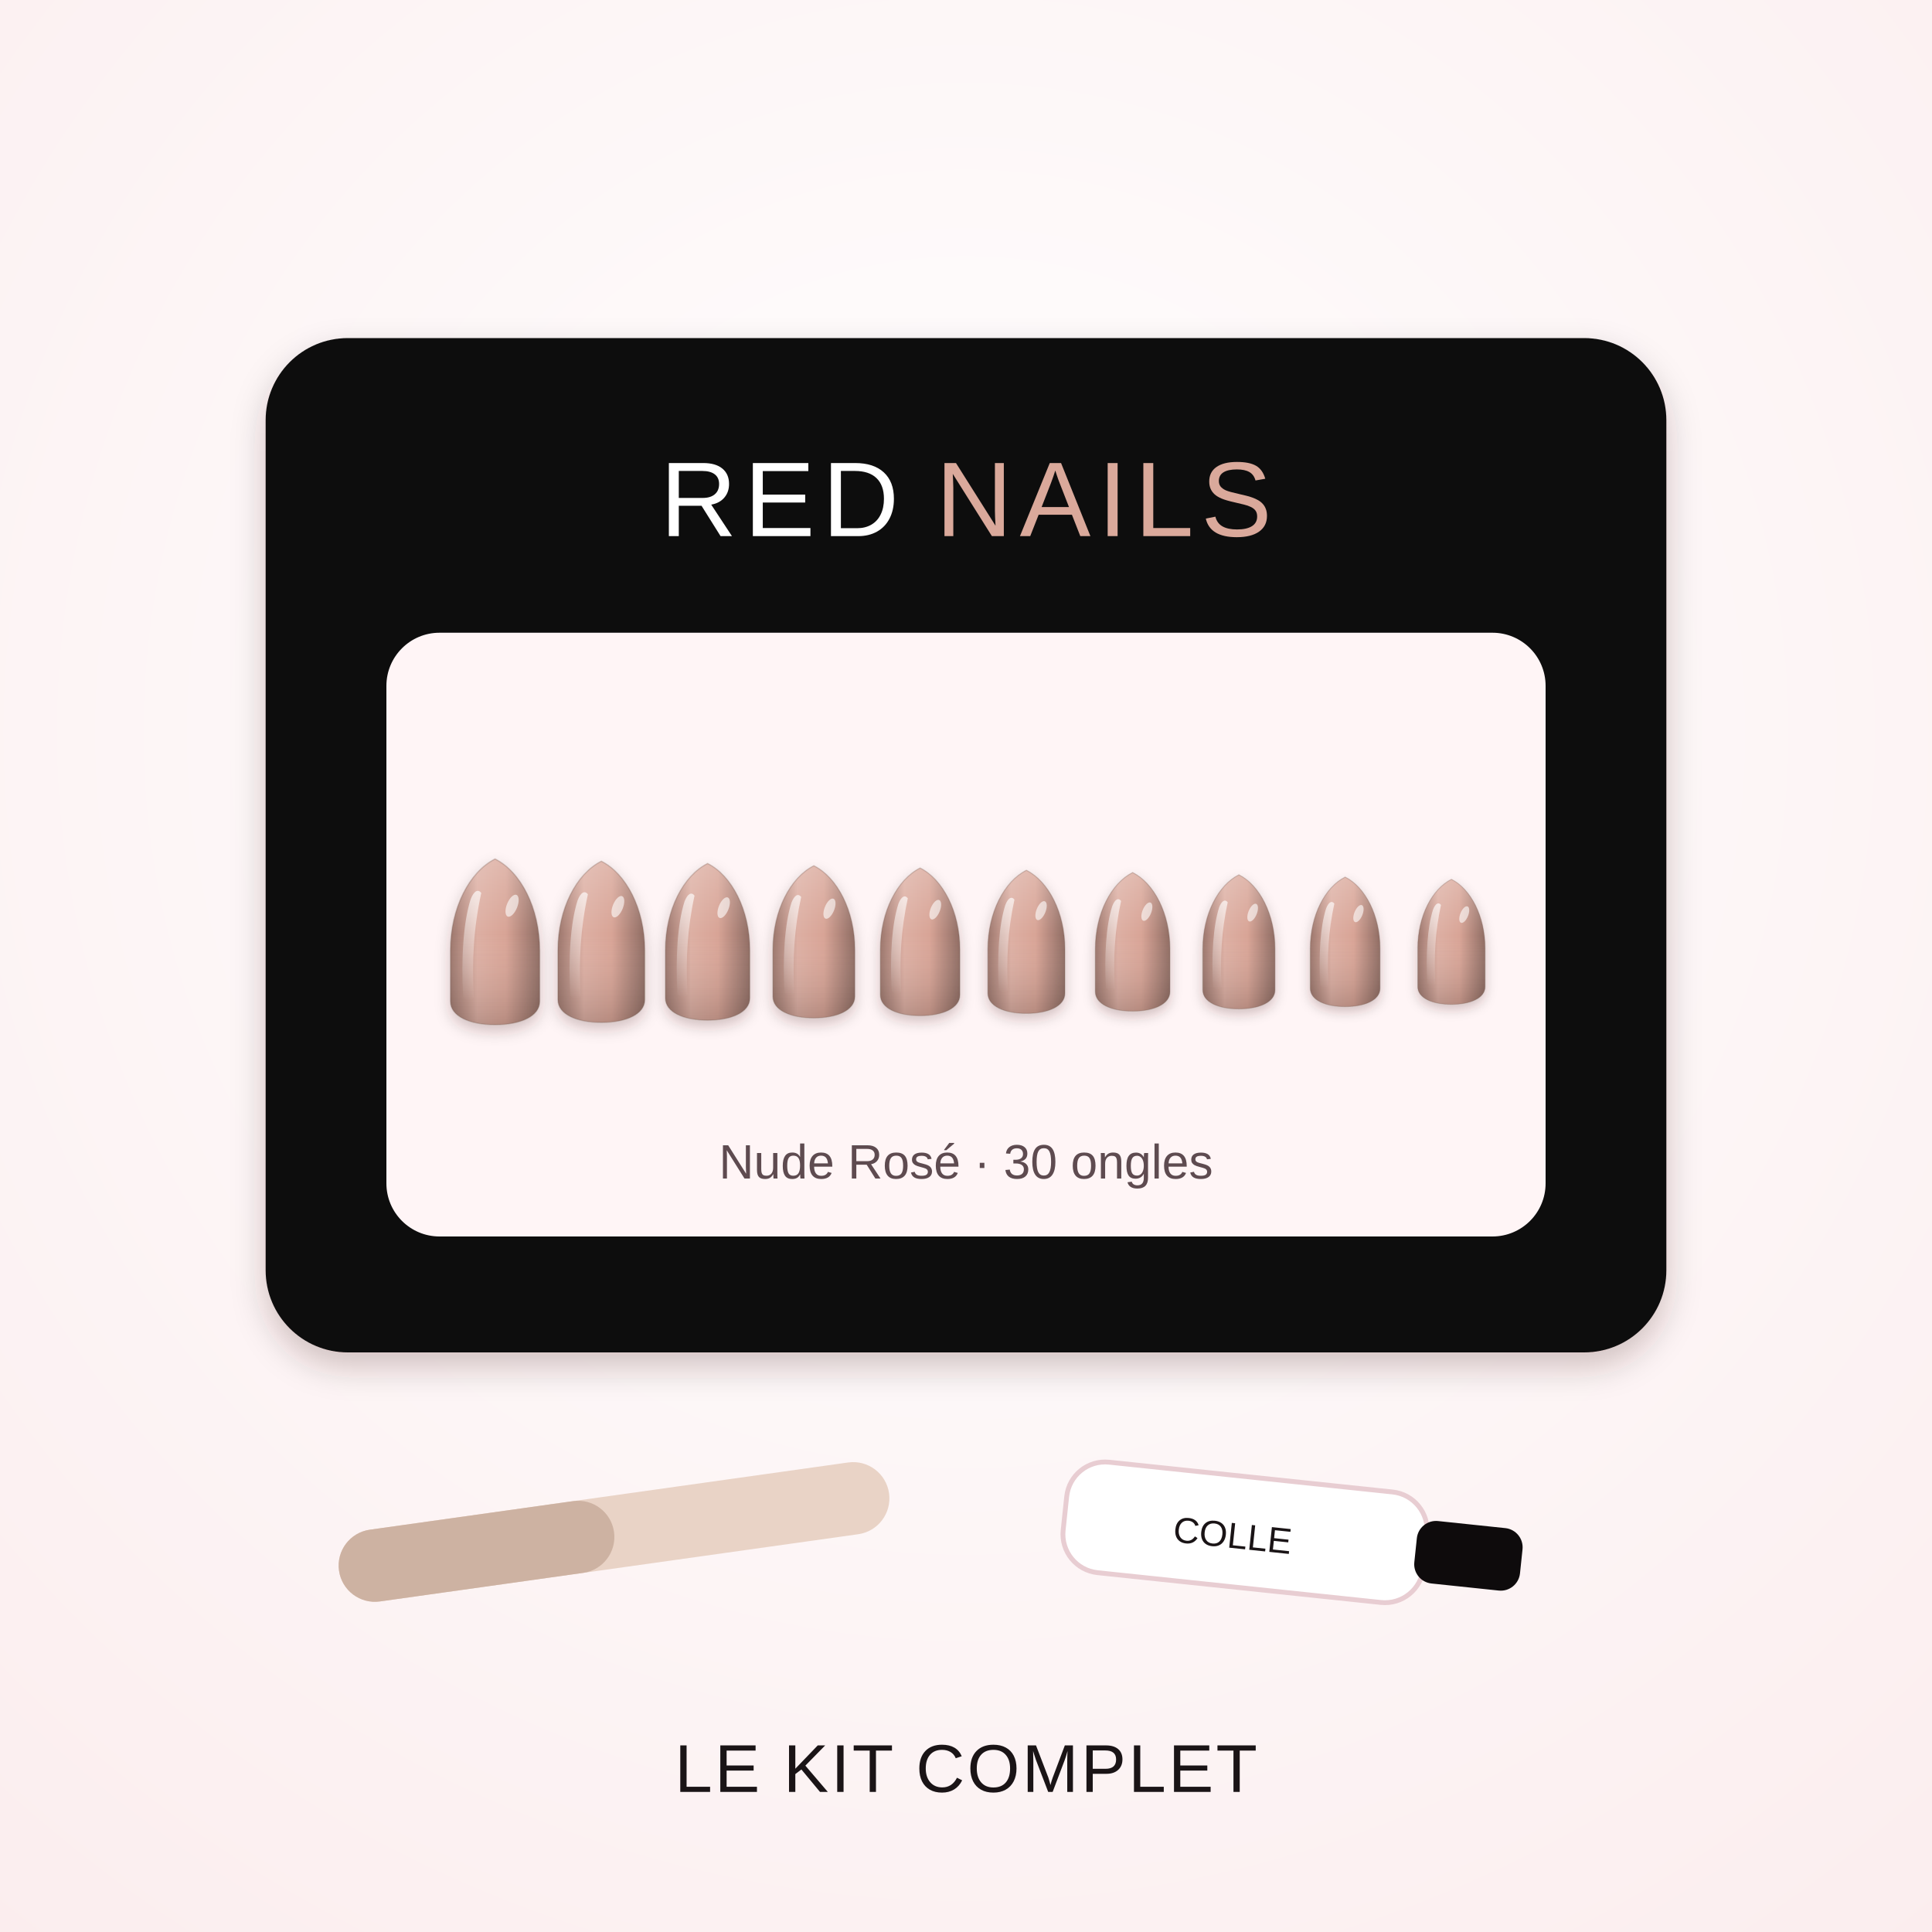
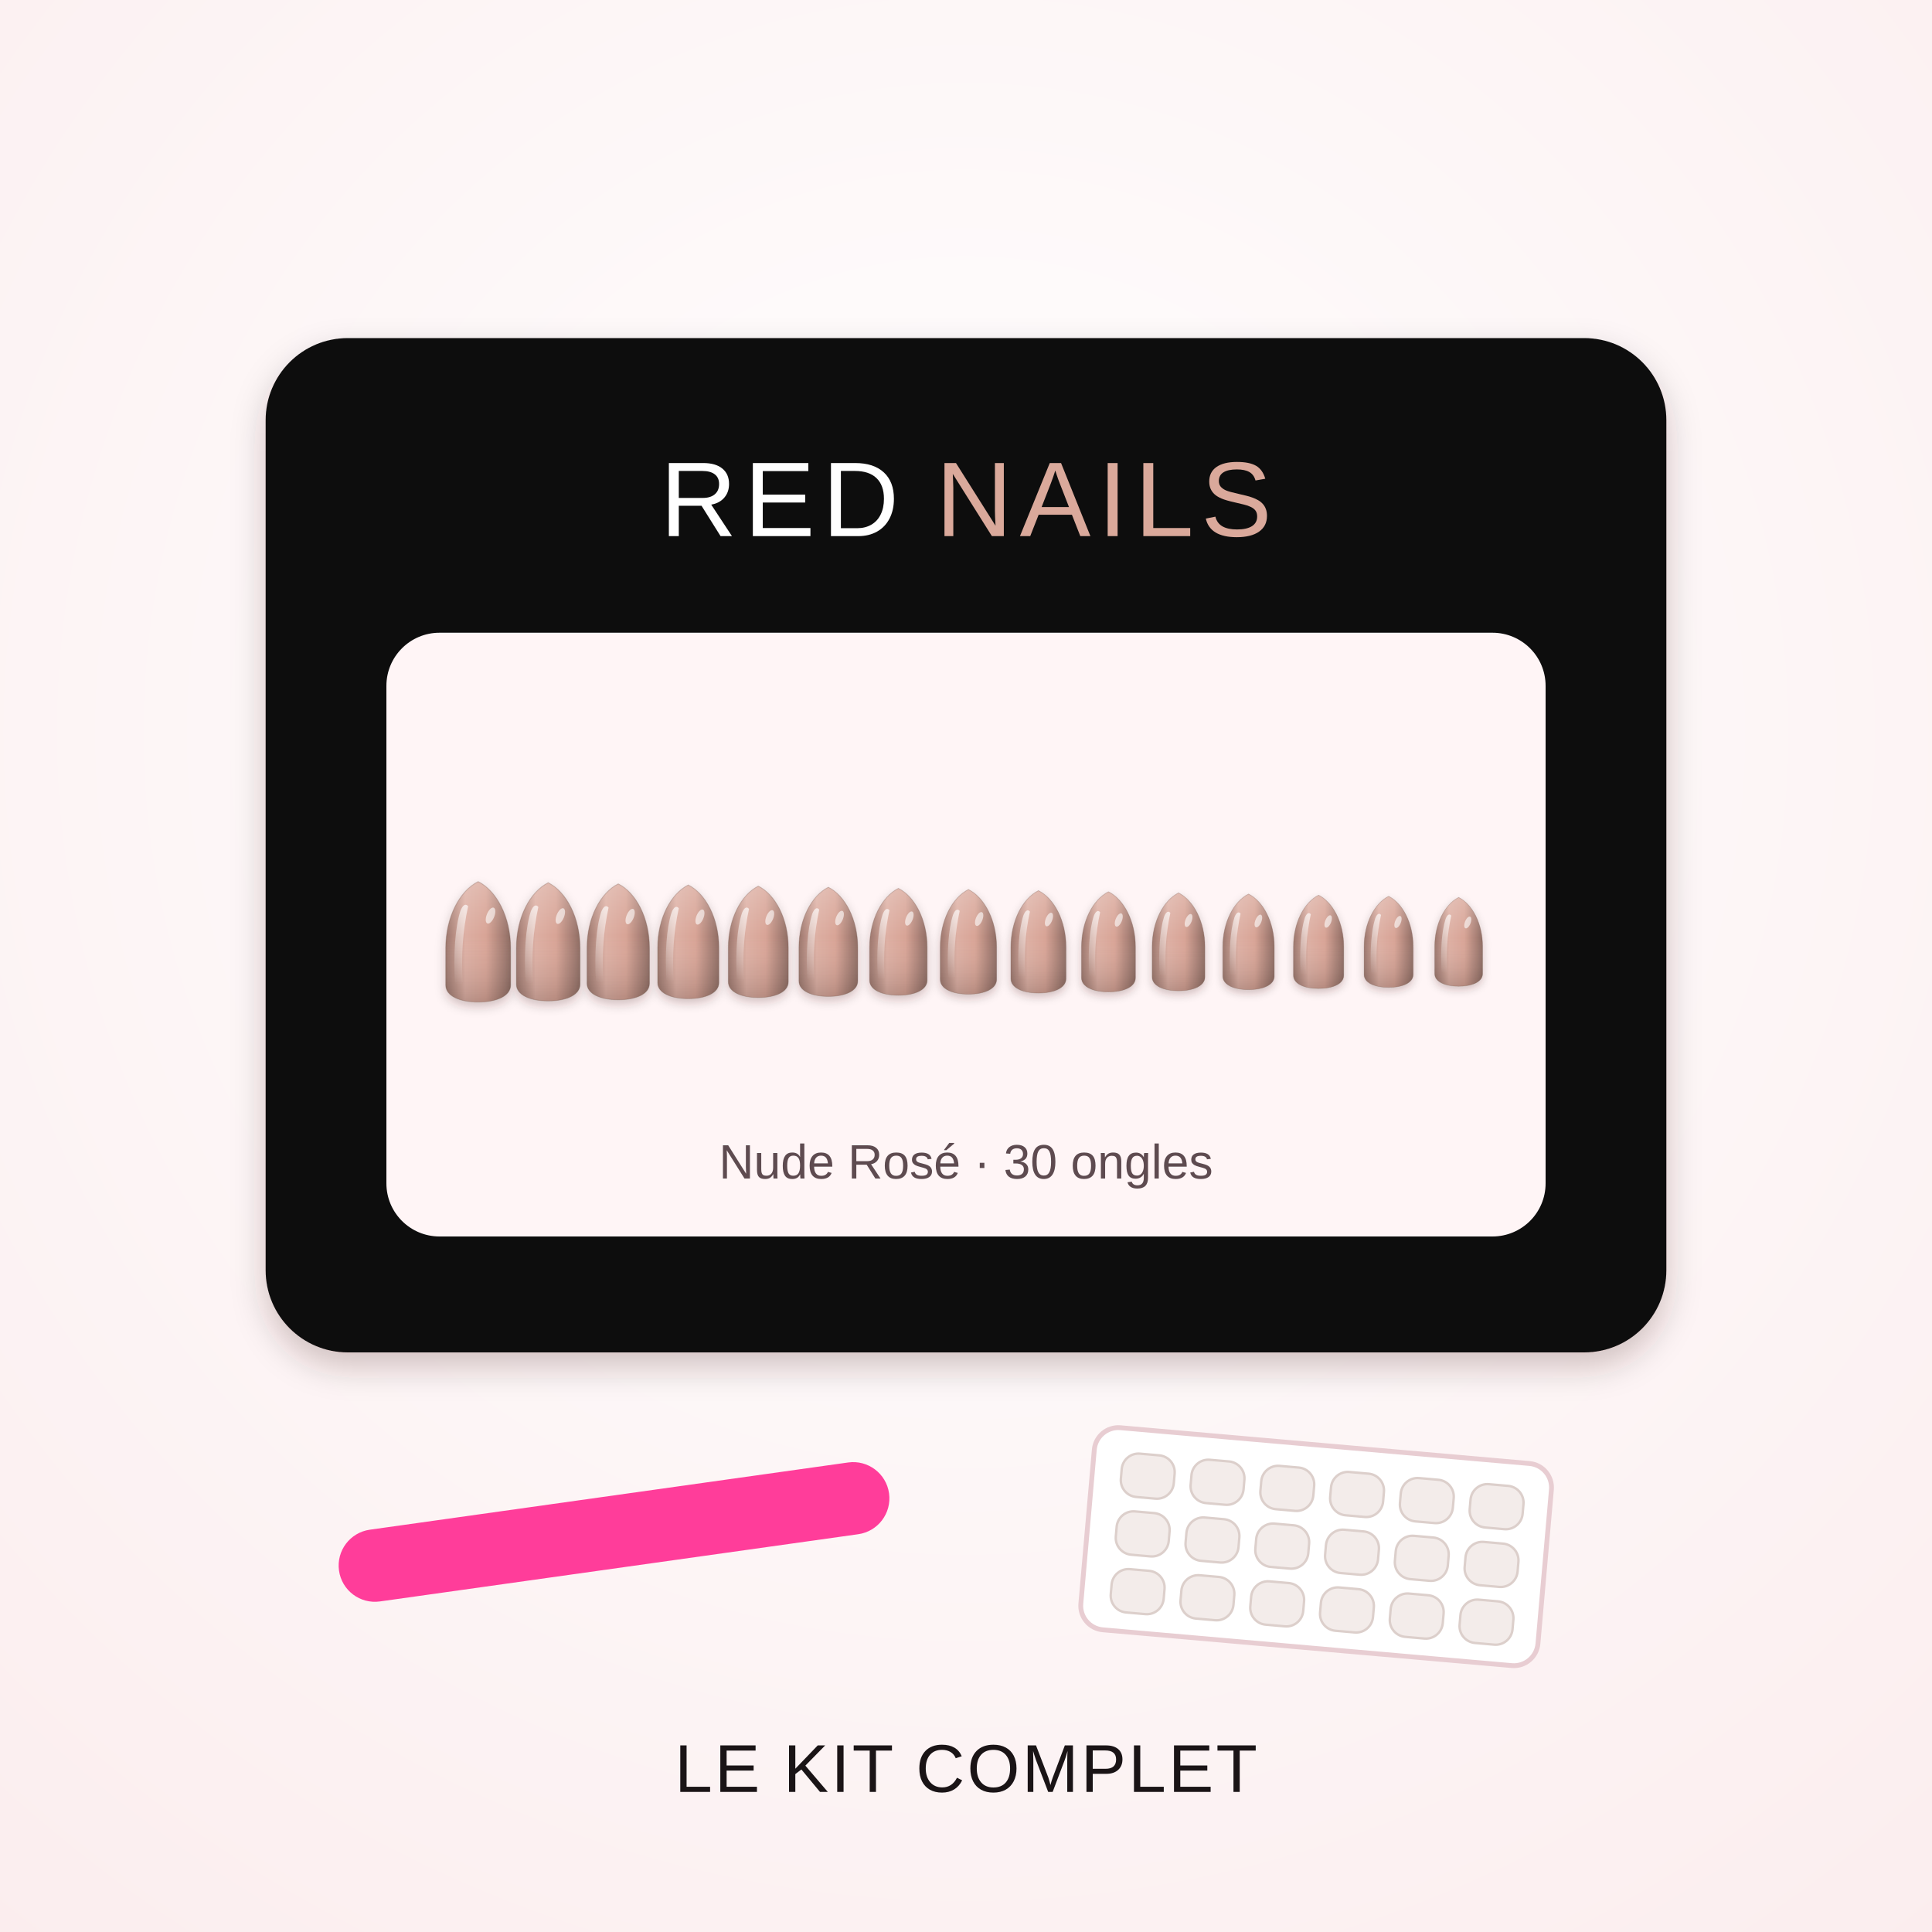
<svg xmlns="http://www.w3.org/2000/svg" viewBox="0 0 800 800" width="800" height="800" role="img" aria-label="Kit complet RED NAILS Nude Rosé">
  <defs>
    <linearGradient id="nb" x1="0" y1="0" x2="1" y2="0">
      <stop offset="0" stop-color="#9c766c" />
      <stop offset=".3" stop-color="#ddafa3" />
      <stop offset=".62" stop-color="#D8A496" />
      <stop offset="1" stop-color="#8f6c63" />
    </linearGradient>
    <linearGradient id="nv" x1="0" y1="0" x2="0" y2="1">
      <stop offset="0" stop-color="#fff" stop-opacity=".22" />
      <stop offset=".45" stop-color="#fff" stop-opacity="0" />
      <stop offset="1" stop-color="#000" stop-opacity=".16" />
    </linearGradient>
    <linearGradient id="hl" x1="0" y1="0" x2="0" y2="1">
      <stop offset="0" stop-color="#fff" stop-opacity=".95" />
      <stop offset="1" stop-color="#fff" stop-opacity="0" />
    </linearGradient>
    <linearGradient id="tip" x1="0" y1="0" x2="0" y2="1">
      <stop offset="0" stop-color="#F4F0EE" />
      <stop offset=".5" stop-color="#ffffff" />
      <stop offset="1" stop-color="#EDE6E3" />
    </linearGradient>
    <linearGradient id="skin" x1="0" y1="0" x2="1" y2="0">
      <stop offset="0" stop-color="#D9A383" />
      <stop offset=".45" stop-color="#F0C8AE" />
      <stop offset="1" stop-color="#D49C7C" />
    </linearGradient>
    <radialGradient id="bg" cx=".5" cy=".38" r=".8">
      <stop offset="0" stop-color="#FFFFFF" />
      <stop offset="1" stop-color="#fbedee" />
    </radialGradient>
    <filter id="sh" x="-30%" y="-30%" width="160%" height="160%">
      <feDropShadow dx="0" dy="6" stdDeviation="7" flood-color="#3A0A14" flood-opacity=".22" />
    </filter>
  </defs>
  <rect width="800" height="800" fill="url(#bg)" />
  <rect x="110" y="140" width="580" height="420" rx="34" fill="#0E0B0C" filter="url(#sh)" />
  <text x="400" y="222" text-anchor="middle" font-family="'Arial Black','Helvetica Neue',Arial,sans-serif" font-size="44" fill="#fff" letter-spacing="3">RED <tspan fill="#daa99b">NAILS</tspan>
  </text>
  <rect x="160" y="262" width="480" height="250" rx="22" fill="#FFF5F6" />
-   <g transform="translate(205 390) rotate(0) scale(0.44) translate(-50 -80)" filter="url(#sh)">
+   <g transform="translate(198 390) rotate(0) scale(0.32) translate(-50 -80)" filter="url(#sh)">
    <path d="M50 2 C74 14 92 48 92 88 L92 136 C92 150 74 158 50 158 C26 158 8 150 8 136 L8 88 C8 48 26 14 50 2Z" fill="url(#nb)" />
    <path d="M50 2 C74 14 92 48 92 88 L92 136 C92 150 74 158 50 158 C26 158 8 150 8 136 L8 88 C8 48 26 14 50 2Z" fill="url(#nv)" />
    <path d="M27 40 C20 62 18 96 20 132 C23 137 28 137 30 132 C28 98 30 66 37 34 C34 30 30 32 27 40Z" fill="url(#hl)" opacity=".7" />
    <ellipse cx="66" cy="46" rx="5" ry="11" transform="rotate(22 66 46)" fill="#fff" opacity=".6" />
    <path d="M50 2 C74 14 92 48 92 88 L92 136 C92 150 74 158 50 158 C26 158 8 150 8 136 L8 88 C8 48 26 14 50 2Z" fill="none" stroke="#775a53" stroke-opacity="0.3" stroke-width="1.2" />
  </g>
-   <g transform="translate(249 390) rotate(0) scale(0.428) translate(-50 -80)" filter="url(#sh)">
+   <g transform="translate(227 390) rotate(0) scale(0.314) translate(-50 -80)" filter="url(#sh)">
    <path d="M50 2 C74 14 92 48 92 88 L92 136 C92 150 74 158 50 158 C26 158 8 150 8 136 L8 88 C8 48 26 14 50 2Z" fill="url(#nb)" />
    <path d="M50 2 C74 14 92 48 92 88 L92 136 C92 150 74 158 50 158 C26 158 8 150 8 136 L8 88 C8 48 26 14 50 2Z" fill="url(#nv)" />
    <path d="M27 40 C20 62 18 96 20 132 C23 137 28 137 30 132 C28 98 30 66 37 34 C34 30 30 32 27 40Z" fill="url(#hl)" opacity=".7" />
    <ellipse cx="66" cy="46" rx="5" ry="11" transform="rotate(22 66 46)" fill="#fff" opacity=".6" />
    <path d="M50 2 C74 14 92 48 92 88 L92 136 C92 150 74 158 50 158 C26 158 8 150 8 136 L8 88 C8 48 26 14 50 2Z" fill="none" stroke="#775a53" stroke-opacity="0.3" stroke-width="1.2" />
  </g>
-   <g transform="translate(293 390) rotate(0) scale(0.416) translate(-50 -80)" filter="url(#sh)">
+   <g transform="translate(256 390) rotate(0) scale(0.308) translate(-50 -80)" filter="url(#sh)">
    <path d="M50 2 C74 14 92 48 92 88 L92 136 C92 150 74 158 50 158 C26 158 8 150 8 136 L8 88 C8 48 26 14 50 2Z" fill="url(#nb)" />
    <path d="M50 2 C74 14 92 48 92 88 L92 136 C92 150 74 158 50 158 C26 158 8 150 8 136 L8 88 C8 48 26 14 50 2Z" fill="url(#nv)" />
    <path d="M27 40 C20 62 18 96 20 132 C23 137 28 137 30 132 C28 98 30 66 37 34 C34 30 30 32 27 40Z" fill="url(#hl)" opacity=".7" />
    <ellipse cx="66" cy="46" rx="5" ry="11" transform="rotate(22 66 46)" fill="#fff" opacity=".6" />
    <path d="M50 2 C74 14 92 48 92 88 L92 136 C92 150 74 158 50 158 C26 158 8 150 8 136 L8 88 C8 48 26 14 50 2Z" fill="none" stroke="#775a53" stroke-opacity="0.3" stroke-width="1.2" />
  </g>
-   <g transform="translate(337 390) rotate(0) scale(0.404) translate(-50 -80)" filter="url(#sh)">
+   <g transform="translate(285 390) rotate(0) scale(0.302) translate(-50 -80)" filter="url(#sh)">
    <path d="M50 2 C74 14 92 48 92 88 L92 136 C92 150 74 158 50 158 C26 158 8 150 8 136 L8 88 C8 48 26 14 50 2Z" fill="url(#nb)" />
    <path d="M50 2 C74 14 92 48 92 88 L92 136 C92 150 74 158 50 158 C26 158 8 150 8 136 L8 88 C8 48 26 14 50 2Z" fill="url(#nv)" />
    <path d="M27 40 C20 62 18 96 20 132 C23 137 28 137 30 132 C28 98 30 66 37 34 C34 30 30 32 27 40Z" fill="url(#hl)" opacity=".7" />
    <ellipse cx="66" cy="46" rx="5" ry="11" transform="rotate(22 66 46)" fill="#fff" opacity=".6" />
    <path d="M50 2 C74 14 92 48 92 88 L92 136 C92 150 74 158 50 158 C26 158 8 150 8 136 L8 88 C8 48 26 14 50 2Z" fill="none" stroke="#775a53" stroke-opacity="0.3" stroke-width="1.2" />
  </g>
-   <g transform="translate(381 390) rotate(0) scale(0.392) translate(-50 -80)" filter="url(#sh)">
+   <g transform="translate(314 390) rotate(0) scale(0.296) translate(-50 -80)" filter="url(#sh)">
    <path d="M50 2 C74 14 92 48 92 88 L92 136 C92 150 74 158 50 158 C26 158 8 150 8 136 L8 88 C8 48 26 14 50 2Z" fill="url(#nb)" />
    <path d="M50 2 C74 14 92 48 92 88 L92 136 C92 150 74 158 50 158 C26 158 8 150 8 136 L8 88 C8 48 26 14 50 2Z" fill="url(#nv)" />
    <path d="M27 40 C20 62 18 96 20 132 C23 137 28 137 30 132 C28 98 30 66 37 34 C34 30 30 32 27 40Z" fill="url(#hl)" opacity=".7" />
    <ellipse cx="66" cy="46" rx="5" ry="11" transform="rotate(22 66 46)" fill="#fff" opacity=".6" />
    <path d="M50 2 C74 14 92 48 92 88 L92 136 C92 150 74 158 50 158 C26 158 8 150 8 136 L8 88 C8 48 26 14 50 2Z" fill="none" stroke="#775a53" stroke-opacity="0.3" stroke-width="1.2" />
  </g>
-   <g transform="translate(425 390) rotate(0) scale(0.38) translate(-50 -80)" filter="url(#sh)">
+   <g transform="translate(343 390) rotate(0) scale(0.29) translate(-50 -80)" filter="url(#sh)">
    <path d="M50 2 C74 14 92 48 92 88 L92 136 C92 150 74 158 50 158 C26 158 8 150 8 136 L8 88 C8 48 26 14 50 2Z" fill="url(#nb)" />
    <path d="M50 2 C74 14 92 48 92 88 L92 136 C92 150 74 158 50 158 C26 158 8 150 8 136 L8 88 C8 48 26 14 50 2Z" fill="url(#nv)" />
    <path d="M27 40 C20 62 18 96 20 132 C23 137 28 137 30 132 C28 98 30 66 37 34 C34 30 30 32 27 40Z" fill="url(#hl)" opacity=".7" />
    <ellipse cx="66" cy="46" rx="5" ry="11" transform="rotate(22 66 46)" fill="#fff" opacity=".6" />
    <path d="M50 2 C74 14 92 48 92 88 L92 136 C92 150 74 158 50 158 C26 158 8 150 8 136 L8 88 C8 48 26 14 50 2Z" fill="none" stroke="#775a53" stroke-opacity="0.3" stroke-width="1.2" />
  </g>
-   <g transform="translate(469 390) rotate(0) scale(0.368) translate(-50 -80)" filter="url(#sh)">
+   <g transform="translate(372 390) rotate(0) scale(0.284) translate(-50 -80)" filter="url(#sh)">
    <path d="M50 2 C74 14 92 48 92 88 L92 136 C92 150 74 158 50 158 C26 158 8 150 8 136 L8 88 C8 48 26 14 50 2Z" fill="url(#nb)" />
    <path d="M50 2 C74 14 92 48 92 88 L92 136 C92 150 74 158 50 158 C26 158 8 150 8 136 L8 88 C8 48 26 14 50 2Z" fill="url(#nv)" />
    <path d="M27 40 C20 62 18 96 20 132 C23 137 28 137 30 132 C28 98 30 66 37 34 C34 30 30 32 27 40Z" fill="url(#hl)" opacity=".7" />
    <ellipse cx="66" cy="46" rx="5" ry="11" transform="rotate(22 66 46)" fill="#fff" opacity=".6" />
    <path d="M50 2 C74 14 92 48 92 88 L92 136 C92 150 74 158 50 158 C26 158 8 150 8 136 L8 88 C8 48 26 14 50 2Z" fill="none" stroke="#775a53" stroke-opacity="0.3" stroke-width="1.2" />
  </g>
-   <g transform="translate(513 390) rotate(0) scale(0.356) translate(-50 -80)" filter="url(#sh)">
+   <g transform="translate(401 390) rotate(0) scale(0.278) translate(-50 -80)" filter="url(#sh)">
    <path d="M50 2 C74 14 92 48 92 88 L92 136 C92 150 74 158 50 158 C26 158 8 150 8 136 L8 88 C8 48 26 14 50 2Z" fill="url(#nb)" />
    <path d="M50 2 C74 14 92 48 92 88 L92 136 C92 150 74 158 50 158 C26 158 8 150 8 136 L8 88 C8 48 26 14 50 2Z" fill="url(#nv)" />
    <path d="M27 40 C20 62 18 96 20 132 C23 137 28 137 30 132 C28 98 30 66 37 34 C34 30 30 32 27 40Z" fill="url(#hl)" opacity=".7" />
    <ellipse cx="66" cy="46" rx="5" ry="11" transform="rotate(22 66 46)" fill="#fff" opacity=".6" />
    <path d="M50 2 C74 14 92 48 92 88 L92 136 C92 150 74 158 50 158 C26 158 8 150 8 136 L8 88 C8 48 26 14 50 2Z" fill="none" stroke="#775a53" stroke-opacity="0.3" stroke-width="1.2" />
  </g>
-   <g transform="translate(557 390) rotate(0) scale(0.344) translate(-50 -80)" filter="url(#sh)">
+   <g transform="translate(430 390) rotate(0) scale(0.272) translate(-50 -80)" filter="url(#sh)">
    <path d="M50 2 C74 14 92 48 92 88 L92 136 C92 150 74 158 50 158 C26 158 8 150 8 136 L8 88 C8 48 26 14 50 2Z" fill="url(#nb)" />
    <path d="M50 2 C74 14 92 48 92 88 L92 136 C92 150 74 158 50 158 C26 158 8 150 8 136 L8 88 C8 48 26 14 50 2Z" fill="url(#nv)" />
    <path d="M27 40 C20 62 18 96 20 132 C23 137 28 137 30 132 C28 98 30 66 37 34 C34 30 30 32 27 40Z" fill="url(#hl)" opacity=".7" />
    <ellipse cx="66" cy="46" rx="5" ry="11" transform="rotate(22 66 46)" fill="#fff" opacity=".6" />
    <path d="M50 2 C74 14 92 48 92 88 L92 136 C92 150 74 158 50 158 C26 158 8 150 8 136 L8 88 C8 48 26 14 50 2Z" fill="none" stroke="#775a53" stroke-opacity="0.3" stroke-width="1.2" />
  </g>
-   <g transform="translate(601 390) rotate(0) scale(0.332) translate(-50 -80)" filter="url(#sh)">
+   <g transform="translate(459 390) rotate(0) scale(0.266) translate(-50 -80)" filter="url(#sh)">
+     <path d="M50 2 C74 14 92 48 92 88 L92 136 C92 150 74 158 50 158 C26 158 8 150 8 136 L8 88 C8 48 26 14 50 2Z" fill="url(#nb)" />
+     <path d="M50 2 C74 14 92 48 92 88 L92 136 C92 150 74 158 50 158 C26 158 8 150 8 136 L8 88 C8 48 26 14 50 2Z" fill="url(#nv)" />
+     <path d="M27 40 C20 62 18 96 20 132 C23 137 28 137 30 132 C28 98 30 66 37 34 C34 30 30 32 27 40Z" fill="url(#hl)" opacity=".7" />
+     <ellipse cx="66" cy="46" rx="5" ry="11" transform="rotate(22 66 46)" fill="#fff" opacity=".6" />
+     <path d="M50 2 C74 14 92 48 92 88 L92 136 C92 150 74 158 50 158 C26 158 8 150 8 136 L8 88 C8 48 26 14 50 2Z" fill="none" stroke="#775a53" stroke-opacity="0.3" stroke-width="1.2" />
+   </g>
+   <g transform="translate(488 390) rotate(0) scale(0.26) translate(-50 -80)" filter="url(#sh)">
+     <path d="M50 2 C74 14 92 48 92 88 L92 136 C92 150 74 158 50 158 C26 158 8 150 8 136 L8 88 C8 48 26 14 50 2Z" fill="url(#nb)" />
+     <path d="M50 2 C74 14 92 48 92 88 L92 136 C92 150 74 158 50 158 C26 158 8 150 8 136 L8 88 C8 48 26 14 50 2Z" fill="url(#nv)" />
+     <path d="M27 40 C20 62 18 96 20 132 C23 137 28 137 30 132 C28 98 30 66 37 34 C34 30 30 32 27 40Z" fill="url(#hl)" opacity=".7" />
+     <ellipse cx="66" cy="46" rx="5" ry="11" transform="rotate(22 66 46)" fill="#fff" opacity=".6" />
+     <path d="M50 2 C74 14 92 48 92 88 L92 136 C92 150 74 158 50 158 C26 158 8 150 8 136 L8 88 C8 48 26 14 50 2Z" fill="none" stroke="#775a53" stroke-opacity="0.3" stroke-width="1.2" />
+   </g>
+   <g transform="translate(517 390) rotate(0) scale(0.254) translate(-50 -80)" filter="url(#sh)">
+     <path d="M50 2 C74 14 92 48 92 88 L92 136 C92 150 74 158 50 158 C26 158 8 150 8 136 L8 88 C8 48 26 14 50 2Z" fill="url(#nb)" />
+     <path d="M50 2 C74 14 92 48 92 88 L92 136 C92 150 74 158 50 158 C26 158 8 150 8 136 L8 88 C8 48 26 14 50 2Z" fill="url(#nv)" />
+     <path d="M27 40 C20 62 18 96 20 132 C23 137 28 137 30 132 C28 98 30 66 37 34 C34 30 30 32 27 40Z" fill="url(#hl)" opacity=".7" />
+     <ellipse cx="66" cy="46" rx="5" ry="11" transform="rotate(22 66 46)" fill="#fff" opacity=".6" />
+     <path d="M50 2 C74 14 92 48 92 88 L92 136 C92 150 74 158 50 158 C26 158 8 150 8 136 L8 88 C8 48 26 14 50 2Z" fill="none" stroke="#775a53" stroke-opacity="0.3" stroke-width="1.2" />
+   </g>
+   <g transform="translate(546 390) rotate(0) scale(0.248) translate(-50 -80)" filter="url(#sh)">
+     <path d="M50 2 C74 14 92 48 92 88 L92 136 C92 150 74 158 50 158 C26 158 8 150 8 136 L8 88 C8 48 26 14 50 2Z" fill="url(#nb)" />
+     <path d="M50 2 C74 14 92 48 92 88 L92 136 C92 150 74 158 50 158 C26 158 8 150 8 136 L8 88 C8 48 26 14 50 2Z" fill="url(#nv)" />
+     <path d="M27 40 C20 62 18 96 20 132 C23 137 28 137 30 132 C28 98 30 66 37 34 C34 30 30 32 27 40Z" fill="url(#hl)" opacity=".7" />
+     <ellipse cx="66" cy="46" rx="5" ry="11" transform="rotate(22 66 46)" fill="#fff" opacity=".6" />
+     <path d="M50 2 C74 14 92 48 92 88 L92 136 C92 150 74 158 50 158 C26 158 8 150 8 136 L8 88 C8 48 26 14 50 2Z" fill="none" stroke="#775a53" stroke-opacity="0.3" stroke-width="1.2" />
+   </g>
+   <g transform="translate(575 390) rotate(0) scale(0.242) translate(-50 -80)" filter="url(#sh)">
+     <path d="M50 2 C74 14 92 48 92 88 L92 136 C92 150 74 158 50 158 C26 158 8 150 8 136 L8 88 C8 48 26 14 50 2Z" fill="url(#nb)" />
+     <path d="M50 2 C74 14 92 48 92 88 L92 136 C92 150 74 158 50 158 C26 158 8 150 8 136 L8 88 C8 48 26 14 50 2Z" fill="url(#nv)" />
+     <path d="M27 40 C20 62 18 96 20 132 C23 137 28 137 30 132 C28 98 30 66 37 34 C34 30 30 32 27 40Z" fill="url(#hl)" opacity=".7" />
+     <ellipse cx="66" cy="46" rx="5" ry="11" transform="rotate(22 66 46)" fill="#fff" opacity=".6" />
+     <path d="M50 2 C74 14 92 48 92 88 L92 136 C92 150 74 158 50 158 C26 158 8 150 8 136 L8 88 C8 48 26 14 50 2Z" fill="none" stroke="#775a53" stroke-opacity="0.3" stroke-width="1.2" />
+   </g>
+   <g transform="translate(604 390) rotate(0) scale(0.236) translate(-50 -80)" filter="url(#sh)">
    <path d="M50 2 C74 14 92 48 92 88 L92 136 C92 150 74 158 50 158 C26 158 8 150 8 136 L8 88 C8 48 26 14 50 2Z" fill="url(#nb)" />
    <path d="M50 2 C74 14 92 48 92 88 L92 136 C92 150 74 158 50 158 C26 158 8 150 8 136 L8 88 C8 48 26 14 50 2Z" fill="url(#nv)" />
    <path d="M27 40 C20 62 18 96 20 132 C23 137 28 137 30 132 C28 98 30 66 37 34 C34 30 30 32 27 40Z" fill="url(#hl)" opacity=".7" />
    <ellipse cx="66" cy="46" rx="5" ry="11" transform="rotate(22 66 46)" fill="#fff" opacity=".6" />
    <path d="M50 2 C74 14 92 48 92 88 L92 136 C92 150 74 158 50 158 C26 158 8 150 8 136 L8 88 C8 48 26 14 50 2Z" fill="none" stroke="#775a53" stroke-opacity="0.3" stroke-width="1.2" />
  </g>
  <text x="400" y="488" text-anchor="middle" font-family="Arial,sans-serif" font-size="20" fill="#5E4B50">Nude Rosé · 30 ongles</text>
  <g transform="rotate(-8 250 640)">
-     <rect x="140" y="620" width="230" height="30" rx="15" fill="#E9D3C6" />
-     <rect x="140" y="620" width="115" height="30" rx="15" fill="#CDB2A2" />
+     <rect x="140" y="620" width="230" height="30" rx="15" fill="#FF3D9A" />
  </g>
-   <g transform="rotate(6 520 640)">
-     <rect x="440" y="612" width="150" height="46" rx="16" fill="#fff" stroke="#E8CDD2" stroke-width="2" />
-     <rect x="586" y="622" width="44" height="26" rx="8" fill="#0E0B0C" />
-     <text x="510" y="642" text-anchor="middle" font-family="Arial,sans-serif" font-size="15" fill="#1A1416">COLLE</text>
+   <g transform="rotate(5 540 640)">
+     <rect x="450" y="598" width="190" height="84" rx="10" fill="#fff" stroke="#E8CDD2" stroke-width="2" />
+     <rect x="462" y="608" width="22" height="18" rx="7" fill="#F3ECEA" stroke="#DCCFCB" />
+     <rect x="491" y="608" width="22" height="18" rx="7" fill="#F3ECEA" stroke="#DCCFCB" />
+     <rect x="520" y="608" width="22" height="18" rx="7" fill="#F3ECEA" stroke="#DCCFCB" />
+     <rect x="549" y="608" width="22" height="18" rx="7" fill="#F3ECEA" stroke="#DCCFCB" />
+     <rect x="578" y="608" width="22" height="18" rx="7" fill="#F3ECEA" stroke="#DCCFCB" />
+     <rect x="607" y="608" width="22" height="18" rx="7" fill="#F3ECEA" stroke="#DCCFCB" />
+     <rect x="462" y="632" width="22" height="18" rx="7" fill="#F3ECEA" stroke="#DCCFCB" />
+     <rect x="491" y="632" width="22" height="18" rx="7" fill="#F3ECEA" stroke="#DCCFCB" />
+     <rect x="520" y="632" width="22" height="18" rx="7" fill="#F3ECEA" stroke="#DCCFCB" />
+     <rect x="549" y="632" width="22" height="18" rx="7" fill="#F3ECEA" stroke="#DCCFCB" />
+     <rect x="578" y="632" width="22" height="18" rx="7" fill="#F3ECEA" stroke="#DCCFCB" />
+     <rect x="607" y="632" width="22" height="18" rx="7" fill="#F3ECEA" stroke="#DCCFCB" />
+     <rect x="462" y="656" width="22" height="18" rx="7" fill="#F3ECEA" stroke="#DCCFCB" />
+     <rect x="491" y="656" width="22" height="18" rx="7" fill="#F3ECEA" stroke="#DCCFCB" />
+     <rect x="520" y="656" width="22" height="18" rx="7" fill="#F3ECEA" stroke="#DCCFCB" />
+     <rect x="549" y="656" width="22" height="18" rx="7" fill="#F3ECEA" stroke="#DCCFCB" />
+     <rect x="578" y="656" width="22" height="18" rx="7" fill="#F3ECEA" stroke="#DCCFCB" />
+     <rect x="607" y="656" width="22" height="18" rx="7" fill="#F3ECEA" stroke="#DCCFCB" />
  </g>
  <text x="400" y="742" text-anchor="middle" font-family="'Arial Black','Helvetica Neue',Arial,sans-serif" font-size="28" fill="#1A1416" letter-spacing="1">LE KIT COMPLET</text>
</svg>
